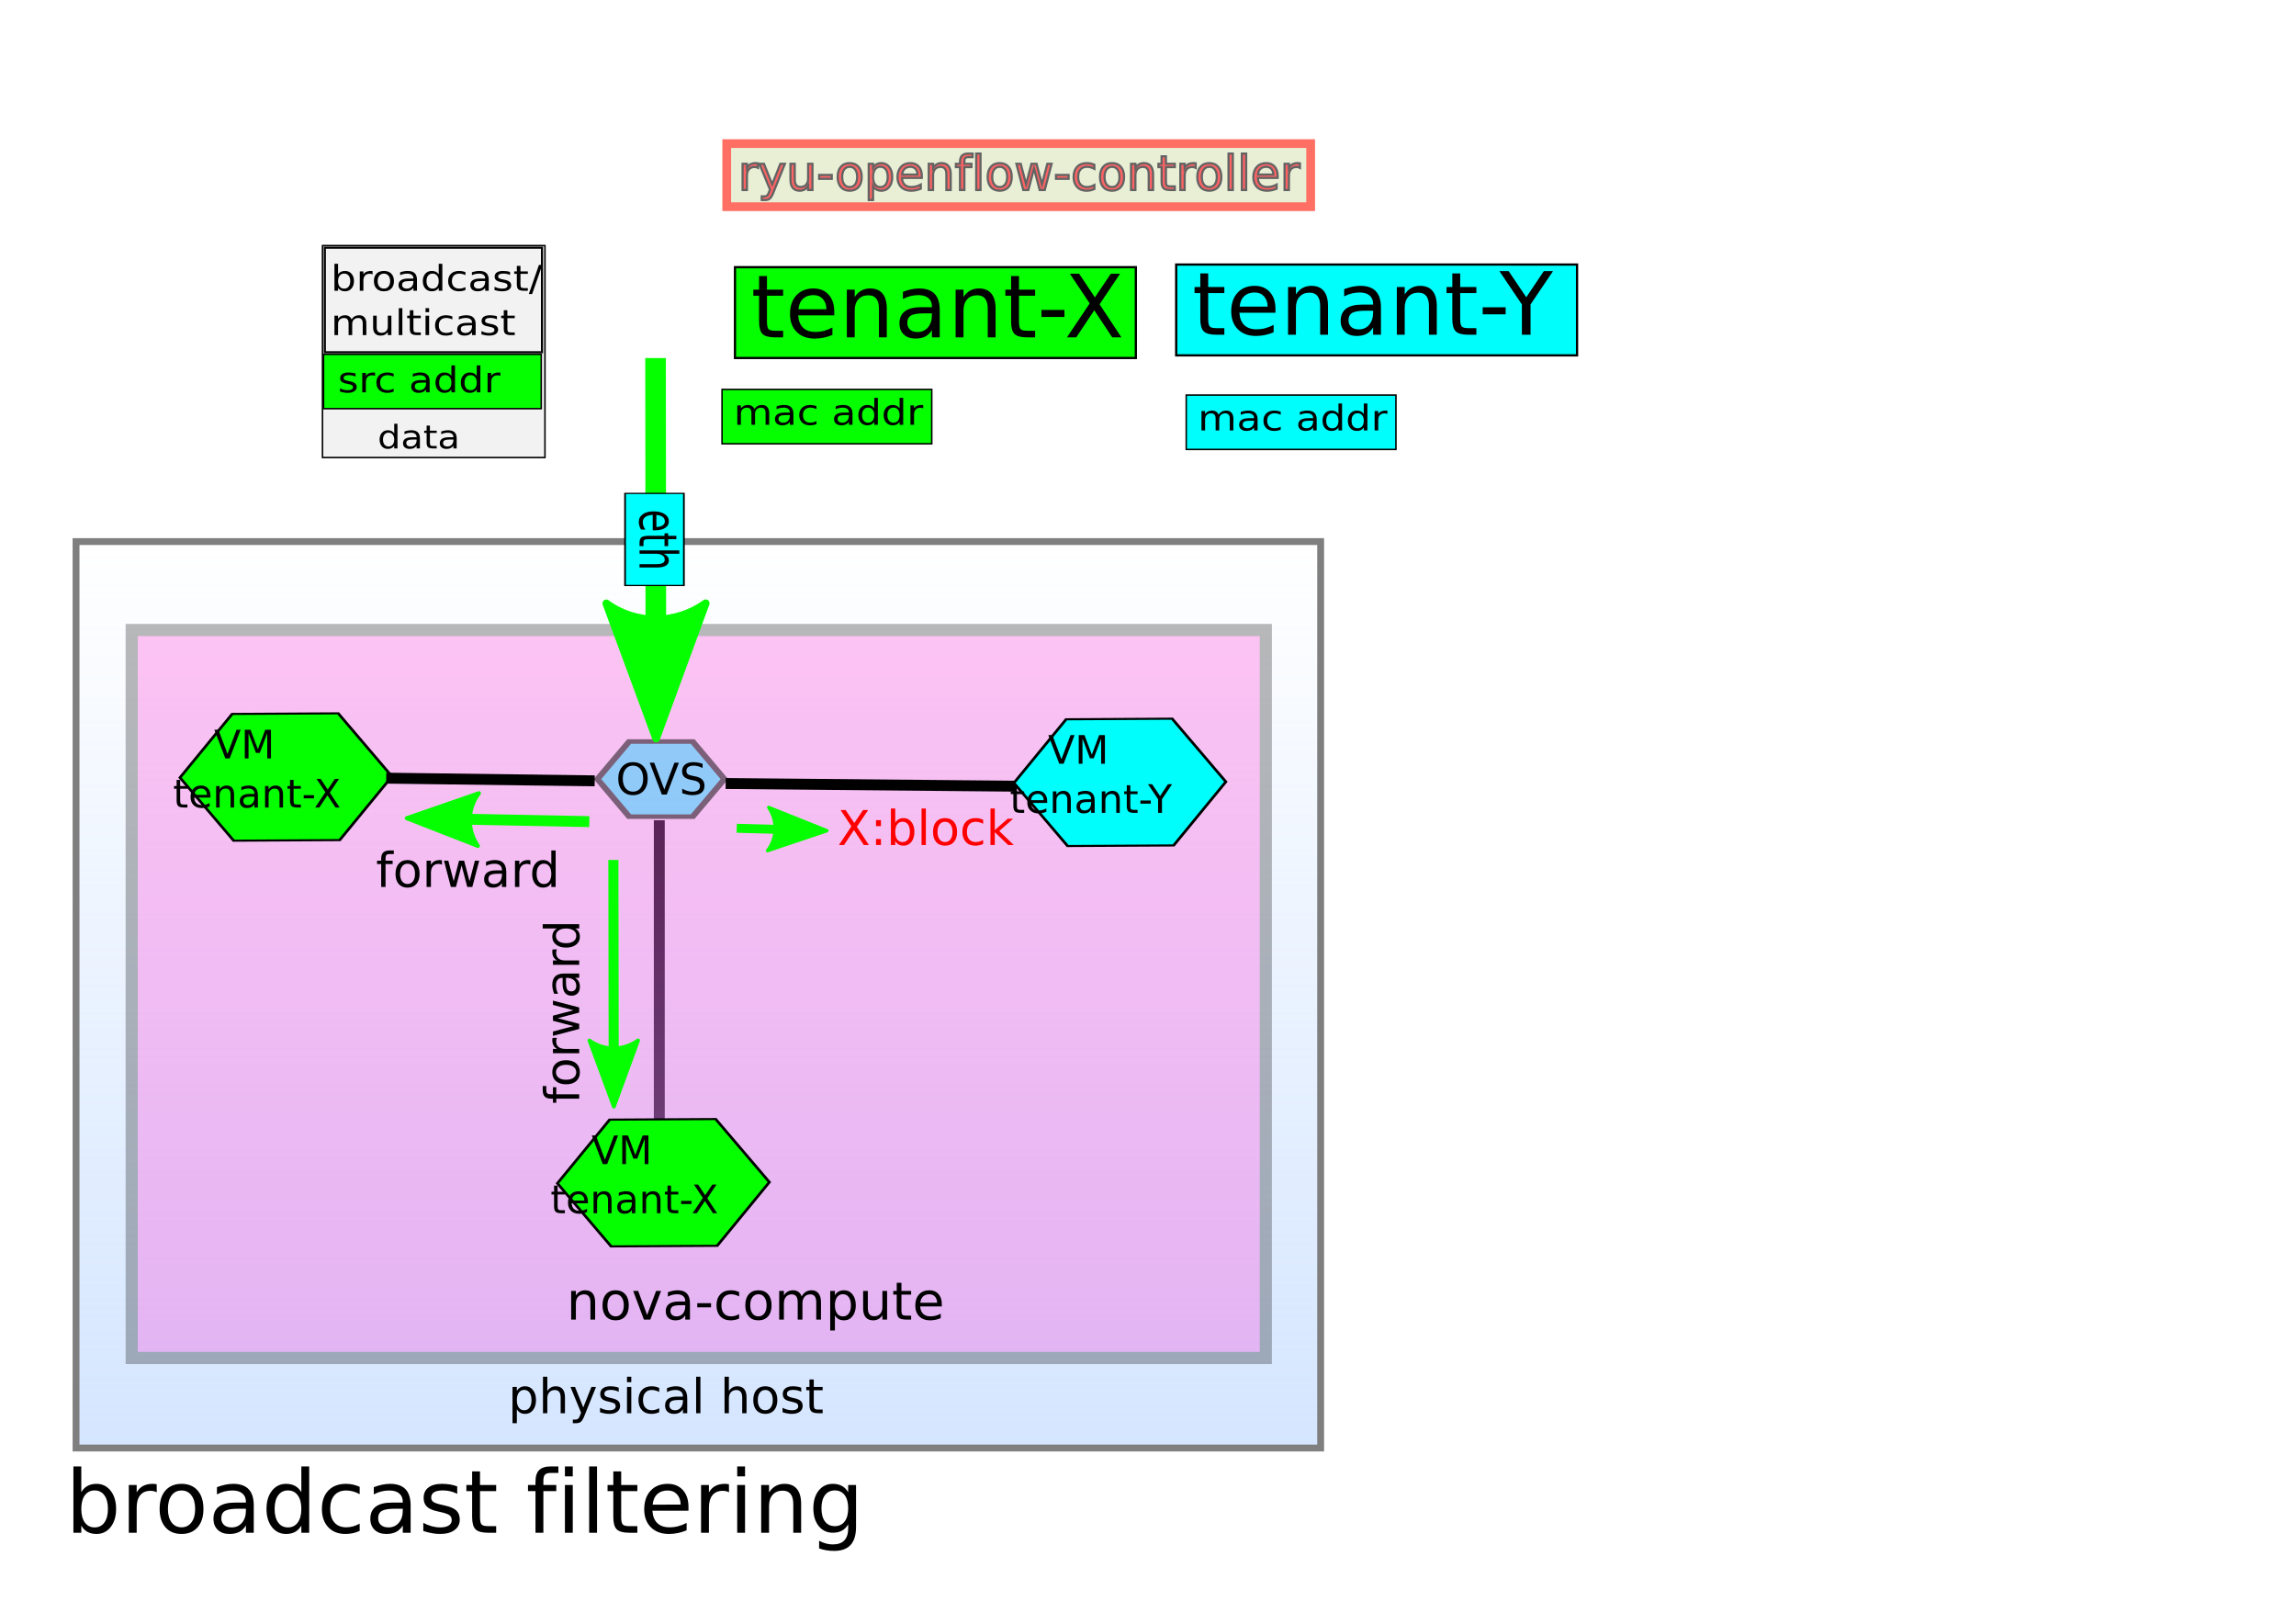
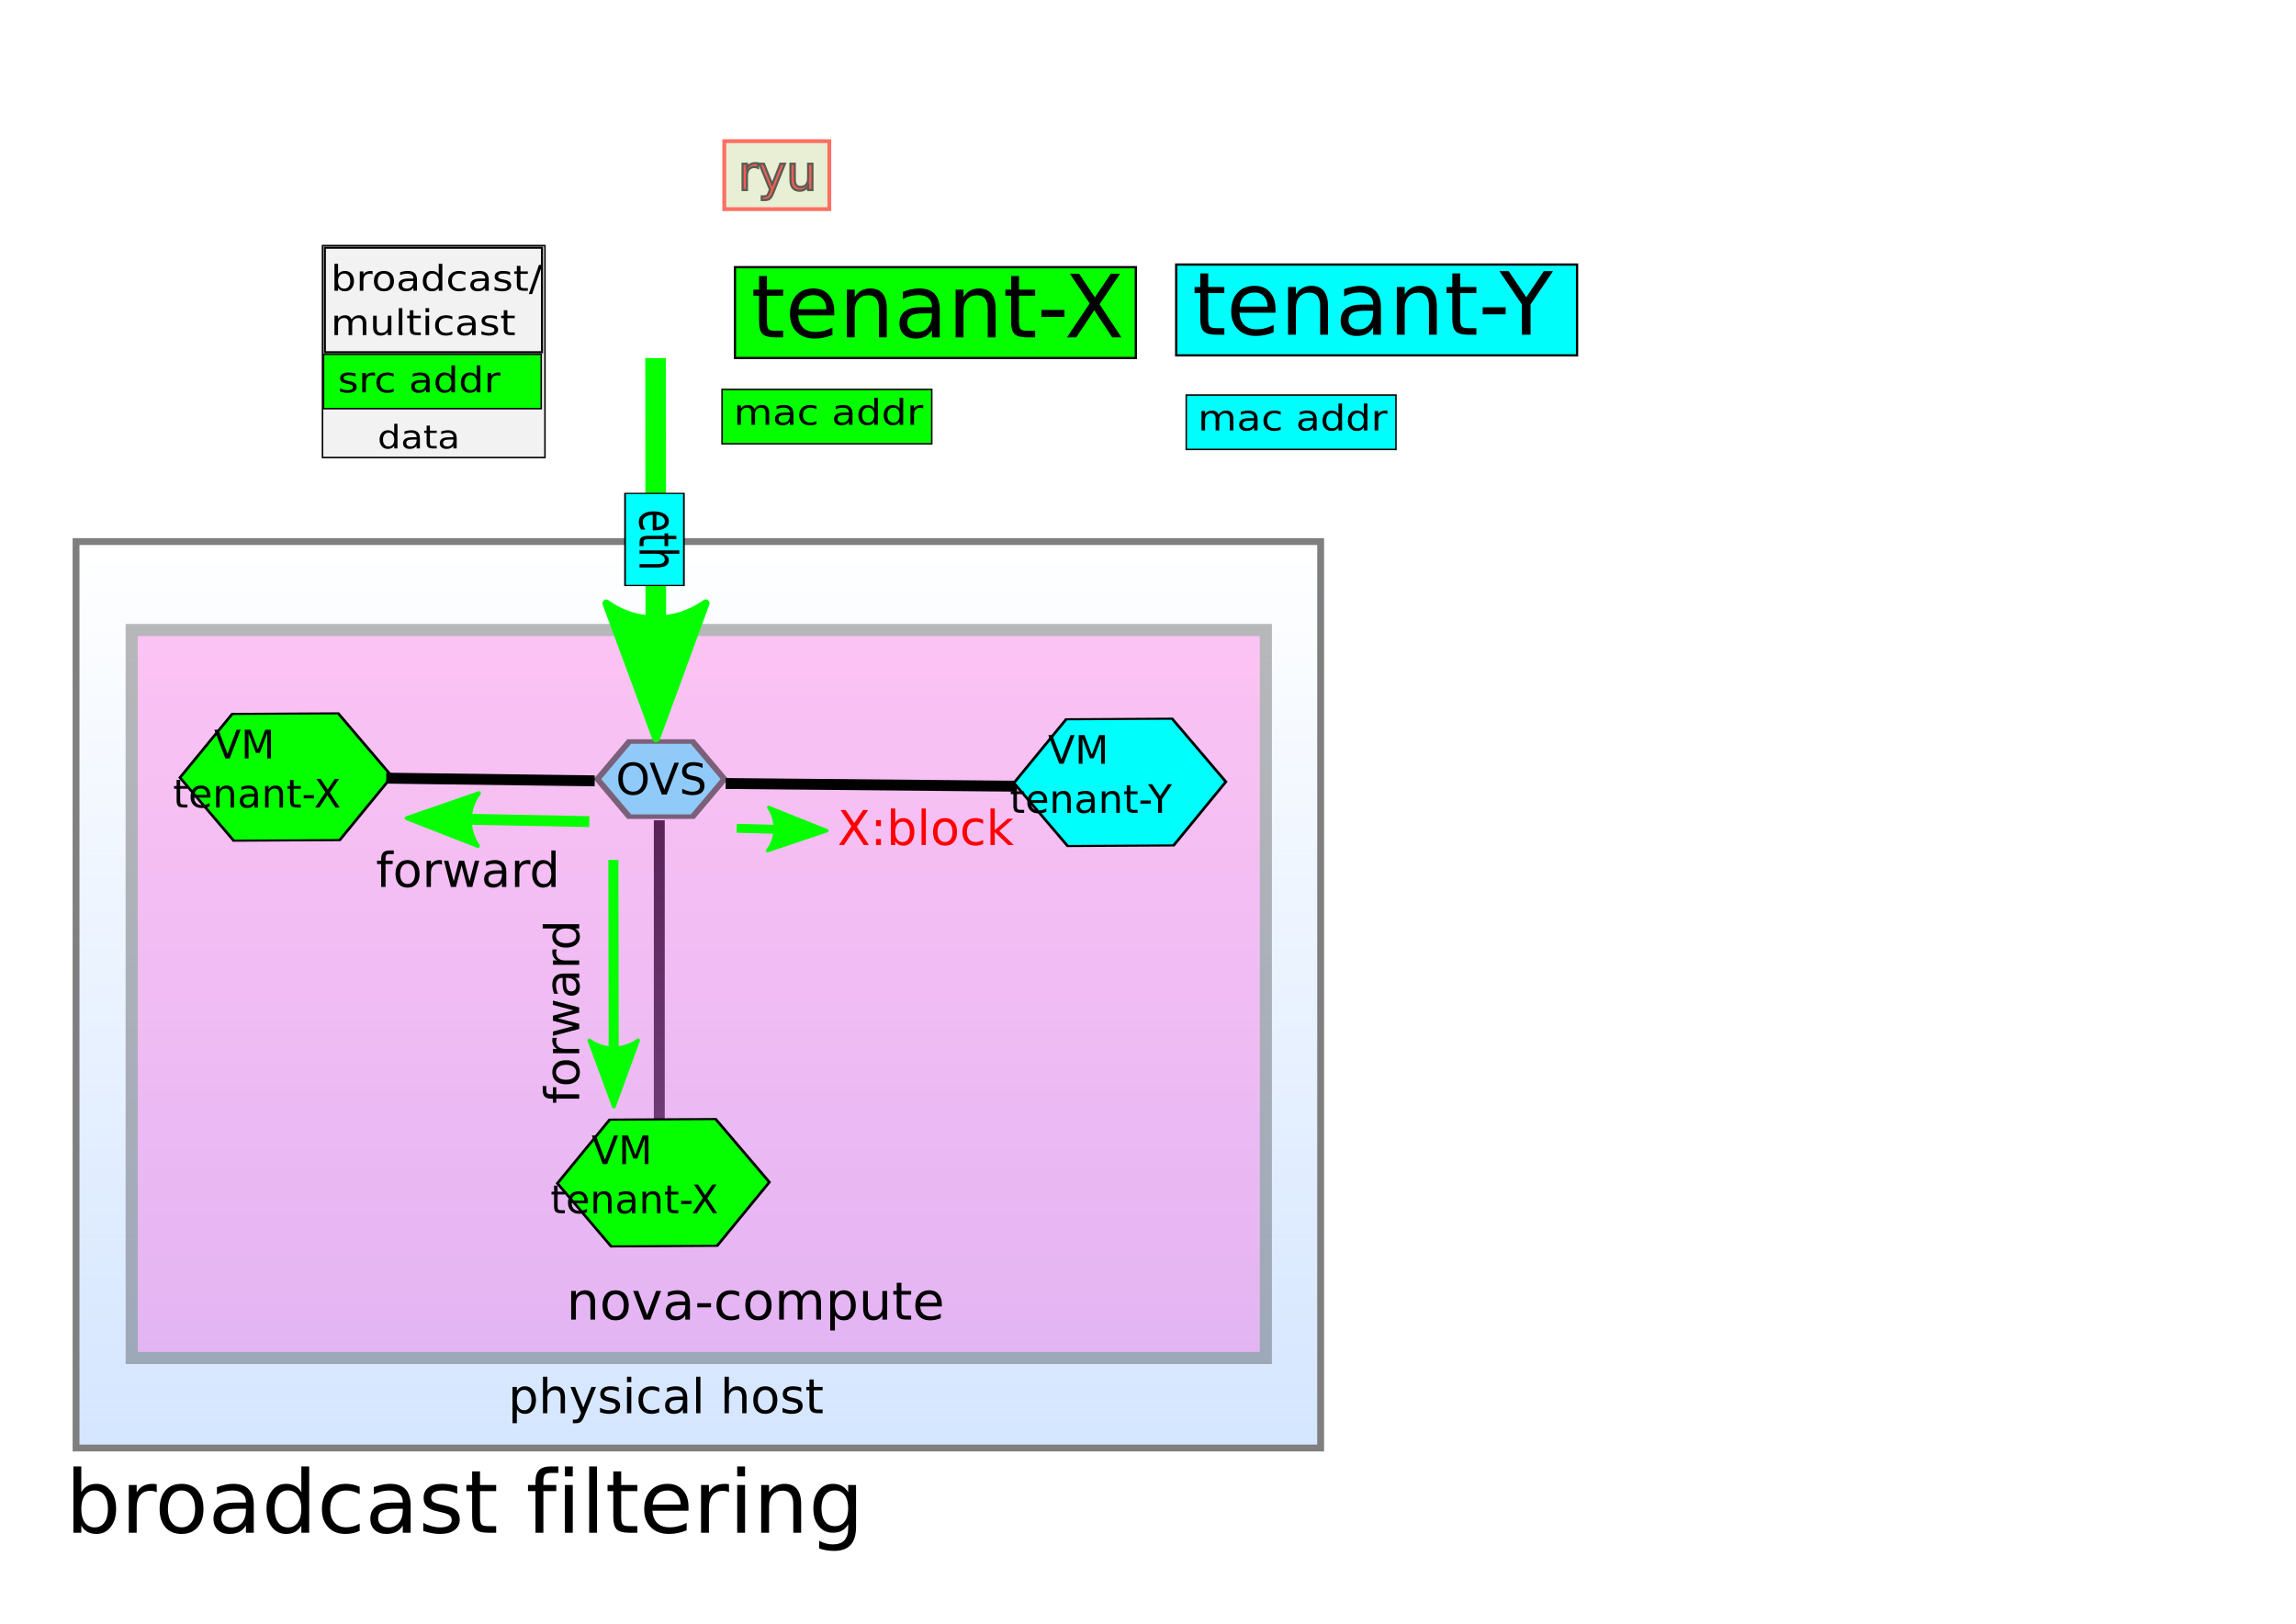
<svg xmlns="http://www.w3.org/2000/svg" xmlns:ns1="http://www.openswatchbook.org/uri/2009/osb" xmlns:xlink="http://www.w3.org/1999/xlink" width="1052.362" height="744.094" id="svg2" version="1.1">
  <defs id="defs4">
    <marker style="overflow:visible;" id="Arrow1Send" refX="0.0" refY="0.0" orient="auto">
      <path transform="scale(0.2) rotate(180) translate(6,0)" style="fill-rule:evenodd;stroke:#000000;stroke-width:1.0pt;marker-start:none;" d="M 0.0,0.0 L 5.0,-5.0 L -12.5,0.0 L 5.0,5.0 L 0.0,0.0 z " id="path4154" />
    </marker>
    <marker orient="auto" refY="0.0" refX="0.0" id="Arrow2Mend" style="overflow:visible;">
      <path id="path4166" style="font-size:12.0;fill-rule:evenodd;stroke-width:0.625;stroke-linejoin:round;" d="M 8.719,4.034 L -2.207,0.016 L 8.719,-4.002 C 6.973,-1.63 6.983,1.616 8.719,4.034 z " transform="scale(0.6) rotate(180) translate(0,0)" />
    </marker>
    <marker orient="auto" refY="0.0" refX="0.0" id="Arrow2Lstart" style="overflow:visible">
      <path id="path5113" style="font-size:12.0;fill-rule:evenodd;stroke-width:0.625;stroke-linejoin:round" d="M 8.719,4.034 L -2.207,0.016 L 8.719,-4.002 C 6.973,-1.63 6.983,1.616 8.719,4.034 z " transform="scale(1.1) translate(1,0)" />
    </marker>
    <linearGradient id="linearGradient6493" ns1:paint="solid">
      <stop style="stop-color:#000000;stop-opacity:1;" offset="0" id="stop6495" />
    </linearGradient>
    <linearGradient id="linearGradient5313" ns1:paint="solid">
      <stop style="stop-color:#5555ff;stop-opacity:1;" offset="0" id="stop5315" />
    </linearGradient>
    <marker orient="auto" refY="0.0" refX="0.0" id="Arrow1Mend" style="overflow:visible;">
      <path id="path5567" d="M 0.0,0.0 L 5.0,-5.0 L -12.5,0.0 L 5.0,5.0 L 0.0,0.0 z " style="fill-rule:evenodd;stroke:#000000;stroke-width:1.0pt;marker-start:none;" transform="scale(0.4) rotate(180) translate(10,0)" />
    </marker>
    <marker orient="auto" refY="0.0" refX="0.0" id="Arrow1Mstart" style="overflow:visible">
      <path id="path5564" d="M 0.0,0.0 L 5.0,-5.0 L -12.5,0.0 L 5.0,5.0 L 0.0,0.0 z " style="fill-rule:evenodd;stroke:#000000;stroke-width:1.0pt;marker-start:none" transform="scale(0.4) translate(10,0)" />
    </marker>
    <marker orient="auto" refY="0.0" refX="0.0" id="Arrow2Lend" style="overflow:visible;">
      <path id="path5579" style="font-size:12.0;fill-rule:evenodd;stroke-width:0.625;stroke-linejoin:round;" d="M 8.719,4.034 L -2.207,0.016 L 8.719,-4.002 C 6.973,-1.63 6.983,1.616 8.719,4.034 z " transform="scale(1.1) rotate(180) translate(1,0)" />
    </marker>
    <marker orient="auto" refY="0.0" refX="0.0" id="Arrow1Lend" style="overflow:visible;">
      <path id="path5561" d="M 0.0,0.0 L 5.0,-5.0 L -12.5,0.0 L 5.0,5.0 L 0.0,0.0 z " style="fill-rule:evenodd;stroke:#000000;stroke-width:1.0pt;marker-start:none;" transform="scale(0.8) rotate(180) translate(12.5,0)" />
    </marker>
    <marker orient="auto" refY="0.0" refX="0.0" id="Arrow1Lstart" style="overflow:visible">
      <path id="path5558" d="M 0.0,0.0 L 5.0,-5.0 L -12.5,0.0 L 5.0,5.0 L 0.0,0.0 z " style="fill-rule:evenodd;stroke:#000000;stroke-width:1.0pt;marker-start:none" transform="scale(0.8) translate(12.5,0)" />
    </marker>
    <linearGradient id="linearGradient5242" ns1:paint="solid">
      <stop style="stop-color:#7fff2a;stop-opacity:1;" offset="0" id="stop5244" />
    </linearGradient>
    <marker orient="auto" refY="0.0" refX="0.0" id="Arrow1LendM" style="overflow:visible;">
      <path id="path4159" d="M 0.0,0.0 L 5.0,-5.0 L -12.5,0.0 L 5.0,5.0 L 0.0,0.0 z " style="marker-start:none;stroke:#ff0000;stroke-width:1.0pt;fill:#ff0000;fill-rule:evenodd" transform="scale(0.8) rotate(180) translate(12.5,0)" />
    </marker>
    <marker orient="auto" refY="0.0" refX="0.0" id="Arrow1LendF" style="overflow:visible;">
      <path id="path4585" d="M 0.0,0.0 L 5.0,-5.0 L -12.5,0.0 L 5.0,5.0 L 0.0,0.0 z " style="marker-start:none;stroke:#ff0000;stroke-width:1.0pt;fill:#ff0000;fill-rule:evenodd" transform="scale(0.8) rotate(180) translate(12.5,0)" />
    </marker>
    <marker orient="auto" refY="0.0" refX="0.0" id="Arrow1Mend6" style="overflow:visible;">
      <path id="path5404" d="M 0.0,0.0 L 5.0,-5.0 L -12.5,0.0 L 5.0,5.0 L 0.0,0.0 z " style="marker-start:none;stroke:#ff0000;stroke-width:1.0pt;fill:#ff0000;fill-rule:evenodd" transform="scale(0.4) rotate(180) translate(10,0)" />
    </marker>
    <marker orient="auto" refY="0.0" refX="0.0" id="Arrow1MendN" style="overflow:visible;">
      <path id="path5645" d="M 0.0,0.0 L 5.0,-5.0 L -12.5,0.0 L 5.0,5.0 L 0.0,0.0 z " style="marker-start:none;stroke:#ff0000;stroke-width:1.0pt;fill:#ff0000;fill-rule:evenodd" transform="scale(0.4) rotate(180) translate(10,0)" />
    </marker>
    <linearGradient xlink:href="#linearGradient5343-7" id="linearGradient5349-6" x1="-532.439" y1="622.736" x2="-318.841" y2="622.736" gradientUnits="userSpaceOnUse" gradientTransform="matrix(0.8399013,0,0,1.846462,-201.5888,-629.6685)" />
    <linearGradient id="linearGradient5343-7">
      <stop style="stop-color:#aaccff;stop-opacity:1;" offset="0" id="stop5345-4" />
      <stop style="stop-color:#aaccff;stop-opacity:0;" offset="1" id="stop5347-4" />
    </linearGradient>
    <linearGradient y2="622.736" x2="-318.841" y1="622.736" x1="-532.439" gradientTransform="matrix(1.204265,0,0,2.660295,-344.1031,-1384.945)" gradientUnits="userSpaceOnUse" id="linearGradient6079-9" xlink:href="#linearGradient5343-7-4" />
    <linearGradient id="linearGradient5343-7-4">
      <stop style="stop-color:#aaccff;stop-opacity:1;" offset="0" id="stop5345-4-1" />
      <stop style="stop-color:#aaccff;stop-opacity:0;" offset="1" id="stop5347-4-6" />
    </linearGradient>
    <marker orient="auto" refY="0.0" refX="0.0" id="Arrow1Lenda" style="overflow:visible;">
      <path id="path5800" d="M 0.0,0.0 L 5.0,-5.0 L -12.5,0.0 L 5.0,5.0 L 0.0,0.0 z " style="marker-start:none;stroke:#05ff00;stroke-width:1.0pt;fill:#05ff00;fill-rule:evenodd" transform="scale(0.8) rotate(180) translate(12.5,0)" />
    </marker>
    <marker orient="auto" refY="0.0" refX="0.0" id="Arrow1Lendan" style="overflow:visible;">
      <path id="path5943" d="M 0.0,0.0 L 5.0,-5.0 L -12.5,0.0 L 5.0,5.0 L 0.0,0.0 z " style="fill-rule:evenodd;marker-start:none;stroke:#059500;stroke-width:1.0pt;fill:#059500" transform="scale(0.8) rotate(180) translate(12.5,0)" />
    </marker>
    <linearGradient xlink:href="#linearGradient5343-7" id="linearGradient6508" gradientUnits="userSpaceOnUse" gradientTransform="matrix(1.953777,0,0,4.050229,67.45781,-2202.141)" x1="-532.439" y1="622.736" x2="-318.841" y2="622.736" />
    <marker orient="auto" refY="0.0" refX="0.0" id="Arrow2MendC" style="overflow:visible;">
      <path id="path4651" style="stroke-linejoin:round;font-size:12.0;fill-rule:evenodd;stroke:#05ff00;stroke-width:0.625;fill:#05ff00" d="M 8.719,4.034 L -2.207,0.016 L 8.719,-4.002 C 6.973,-1.63 6.983,1.616 8.719,4.034 z " transform="scale(0.6) rotate(180) translate(0,0)" />
    </marker>
    <marker orient="auto" refY="0.0" refX="0.0" id="Arrow1Lend4" style="overflow:visible;">
      <path id="path6229" d="M 0.0,0.0 L 5.0,-5.0 L -12.5,0.0 L 5.0,5.0 L 0.0,0.0 z " style="marker-start:none;stroke:#0000ff;stroke-width:1.0pt;fill:#0000ff;fill-rule:evenodd" transform="scale(0.8) rotate(180) translate(12.5,0)" />
    </marker>
    <marker orient="auto" refY="0" refX="0" id="Arrow2MendC-8" style="overflow:visible">
      <path id="path4651-7" style="font-size:12px;fill:#05ff00;fill-rule:evenodd;stroke:#05ff00;stroke-width:0.625;stroke-linejoin:round" d="M 8.719,4.034 -2.207,0.016 8.719,-4.002 c -1.745,2.372 -1.735,5.617 -6e-7,8.035 z" transform="scale(-0.6,-0.6)" />
    </marker>
    <marker orient="auto" refY="0" refX="0" id="Arrow2MendC-9" style="overflow:visible">
      <path id="path4651-2" style="font-size:12px;fill:#05ff00;fill-rule:evenodd;stroke:#05ff00;stroke-width:0.625;stroke-linejoin:round" d="M 8.719,4.034 -2.207,0.016 8.719,-4.002 c -1.745,2.372 -1.735,5.617 -6e-7,8.035 z" transform="scale(-0.6,-0.6)" />
    </marker>
    <marker orient="auto" refY="0" refX="0" id="Arrow2MendC-1" style="overflow:visible">
      <path id="path4651-75" style="font-size:12px;fill:#05ff00;fill-rule:evenodd;stroke:#05ff00;stroke-width:0.625;stroke-linejoin:round" d="M 8.719,4.034 -2.207,0.016 8.719,-4.002 c -1.745,2.372 -1.735,5.617 -6e-7,8.035 z" transform="scale(-0.6,-0.6)" />
    </marker>
  </defs>
  <g id="layer1" transform="translate(0,-308.2677)">
    <path style="fill:none;stroke:#000000;stroke-width:5;stroke-linecap:butt;stroke-linejoin:miter;stroke-miterlimit:4;stroke-opacity:1;stroke-dasharray:none" d="m 302.185,821.38 0,-137.211" id="path6078" />
    <rect style="opacity:0.5;fill:url(#linearGradient6508);fill-opacity:1;fill-rule:evenodd;stroke:#000000;stroke-width:3.143;stroke-linecap:butt;stroke-linejoin:miter;stroke-miterlimit:4;stroke-opacity:1;stroke-dasharray:none" id="rect3065-4" width="415.37" height="570.46" x="-971.833" y="34.853" transform="matrix(0,-1,1,0,0,0)" />
    <a id="a4003" transform="matrix(1,0,0,0.8189668,-0.728701,296.315)" style="fill:#ff2ad4;fill-opacity:1" />
    <path style="opacity:0.275;fill:#dd6de5;fill-opacity:0.467;fill-rule:nonzero;stroke:#ff0000;stroke-width:4.274;stroke-linecap:butt;stroke-miterlimit:4;stroke-opacity:1;stroke-dasharray:2.137, 2.137;stroke-dashoffset:0" d="" id="path4088" transform="translate(0,308.2677)" />
    <rect y="596.972" x="60.368" height="333.624" width="519.824" id="rect5351-5" style="opacity:0.275;fill:#ff2ad4;fill-opacity:1;fill-rule:evenodd;stroke:#000000;stroke-width:5.56px;stroke-linecap:butt;stroke-linejoin:miter;stroke-opacity:1" />
    <text id="text5353-2" y="912.999" x="259.609" style="font-size:24px;font-style:normal;font-weight:normal;line-height:125%;letter-spacing:0px;word-spacing:0px;fill:#000000;fill-opacity:1;stroke:none;font-family:Bitstream Vera Sans" xml:space="preserve">
      <tspan y="912.999" x="259.609" id="tspan5355-6">nova-compute</tspan>
    </text>
    <path transform="matrix(0.6950645,0,0,0.4799176,209.2461,575.6478)" d="m 171.85,632.48 -69.883,0.568 -35.433,-60.236 34.45,-60.804 69.883,-0.568 35.433,60.236 z" id="path5250" style="fill:#05ff00;fill-opacity:1;fill-rule:nonzero;stroke:#000000;stroke-width:2;stroke-linecap:butt;stroke-miterlimit:4;stroke-opacity:1;stroke-dasharray:none;stroke-dashoffset:0" />
    <text id="text5274" y="841.749" x="305.071" style="font-size:18px;font-style:normal;font-weight:normal;text-align:center;line-height:125%;letter-spacing:0px;word-spacing:0px;text-anchor:middle;fill:#000000;fill-opacity:1;stroke:none;font-family:Bitstream Vera Sans" xml:space="preserve">
      <tspan style="font-size:18px;font-style:normal;font-variant:normal;font-weight:normal;font-stretch:normal;text-align:center;line-height:125%;writing-mode:lr-tb;text-anchor:middle;font-family:Bitstream Vera Sans;-inkscape-font-specification:Bitstream Vera Sans" y="841.749" x="305.071" id="tspan5276">VM</tspan>
      <tspan id="tspan3167" style="font-size:18px;font-style:normal;font-variant:normal;font-weight:normal;font-stretch:normal;text-align:center;line-height:125%;writing-mode:lr-tb;text-anchor:middle;font-family:Bitstream Vera Sans;-inkscape-font-specification:Bitstream Vera Sans" y="864.249" x="305.071">tenant-X</tspan>
    </text>
    <path transform="matrix(1.008643,0,0,0.6892304,39.99481,494.1207)" d="m 289.533,248.362 -14.423,24.982 -28.846,0 -14.423,-24.982 14.423,-24.982 28.846,0 z" id="path5523-9" style="opacity:0.5;fill:#2ad4ff;fill-opacity:1;fill-rule:nonzero;stroke:#000000;stroke-width:3;stroke-linecap:butt;stroke-miterlimit:4;stroke-opacity:1;stroke-dasharray:none;stroke-dashoffset:0" />
    <text id="text5525-6" y="672.381" x="282.251" style="font-size:20px;font-style:normal;font-weight:normal;line-height:125%;letter-spacing:0px;word-spacing:0px;fill:#000000;fill-opacity:1;stroke:none;font-family:Bitstream Vera Sans" xml:space="preserve">
      <tspan y="672.381" x="282.251" id="tspan5527-5">OVS</tspan>
    </text>
    <path id="path6228" d="m 300.471,472.347 0.168,161.83" style="fill:none;stroke:#05ff00;stroke-width:9.445;stroke-linecap:butt;stroke-linejoin:miter;stroke-miterlimit:4;stroke-opacity:1;stroke-dasharray:none;marker-end:url(#Arrow2MendC)" />
    <text xml:space="preserve" style="font-size:22px;font-style:normal;font-weight:normal;line-height:125%;letter-spacing:0px;word-spacing:0px;fill:#000000;fill-opacity:1;stroke:none;font-family:Bitstream Vera Sans" x="232.909" y="955.89" id="text3193">
      <tspan id="tspan3195" x="232.909" y="955.89">physical host</tspan>
    </text>
    <text xml:space="preserve" style="font-size:40px;font-style:normal;font-weight:normal;line-height:125%;letter-spacing:0px;word-spacing:0px;fill:#000000;fill-opacity:1;stroke:none;font-family:Bitstream Vera Sans" x="30.008" y="1010.673" id="text6045">
      <tspan x="30.008" y="1010.673" id="tspan3090">broadcast filtering</tspan>
    </text>
    <g id="g6280" transform="translate(38.34449,-184.2826)">
      <g transform="matrix(1,0,0,0.7140965,-474.3806,289.0946)" id="g5864-4">
        <rect style="fill:#00ffff;fill-rule:evenodd;stroke:#000000;stroke-width:0.795px;stroke-linecap:butt;stroke-linejoin:miter;stroke-opacity:1" id="rect5858-6" width="26.969" height="59.086" x="722.527" y="601.553" />
        <text xml:space="preserve" style="font-size:24px;font-style:normal;font-weight:normal;line-height:125%;letter-spacing:0px;word-spacing:0px;fill:#000000;fill-opacity:1;stroke:none;font-family:Bitstream Vera Sans" x="611.766" y="-729.165" id="text5860-69" transform="matrix(0,1,-1,0,0,0)">
          <tspan id="tspan5862-8" x="611.766" y="-729.165">eth</tspan>
        </text>
      </g>
    </g>
    <text xml:space="preserve" style="font-size:40px;font-style:normal;font-weight:normal;line-height:125%;letter-spacing:0px;word-spacing:0px;fill:#05ff00;fill-opacity:1;stroke:none;font-family:Bitstream Vera Sans" x="459.413" y="697.025" id="text6080">
      <tspan id="tspan6082" x="459.413" y="697.025" />
    </text>
    <flowRoot xml:space="preserve" id="flowRoot6500" style="fill:black;stroke:none;stroke-opacity:1;stroke-width:1px;stroke-linejoin:miter;stroke-linecap:butt;fill-opacity:1;font-family:Bitstream Vera Sans;font-style:normal;font-weight:normal;font-size:40px;line-height:125%;letter-spacing:0px;word-spacing:0px">
      <flowRegion id="flowRegion6502">
        <rect id="rect6504" width="978.856" height="519.443" x="-91.883" y="261.404" />
      </flowRegion>
      <flowPara id="flowPara6506" />
    </flowRoot>
    <rect y="429.502" x="539.103" height="41.623" width="183.735" id="rect5364-7" style="fill:#00fffc;fill-opacity:1;fill-rule:evenodd;stroke:#000000;stroke-width:1.03px;stroke-linecap:butt;stroke-linejoin:miter;stroke-opacity:1" />
    <text id="text5366-8" y="461.664" x="546.439" style="font-size:40px;font-style:normal;font-weight:normal;line-height:125%;letter-spacing:0px;word-spacing:0px;fill:#000000;fill-opacity:1;stroke:none;font-family:Bitstream Vera Sans" xml:space="preserve">
      <tspan y="461.664" x="546.439" id="tspan5368-6">tenant-Y</tspan>
    </text>
    <rect y="489.307" x="543.703" height="24.922" width="96.13" id="rect5234-2-4-7-9" style="fill:#00fffc;fill-opacity:1;fill-rule:evenodd;stroke:#000000;stroke-width:0.679px;stroke-linecap:butt;stroke-linejoin:miter;stroke-opacity:1" />
    <text transform="scale(1.061132,0.9423896)" id="text5236-9-8-1-8" y="536.424" x="517.407" style="font-size:17.244px;font-style:normal;font-weight:normal;line-height:125%;letter-spacing:0px;word-spacing:0px;fill:#000000;fill-opacity:1;stroke:none;font-family:Bitstream Vera Sans" xml:space="preserve">
      <tspan y="536.424" x="517.407" id="tspan5238-6-0-7-5">mac addr</tspan>
    </text>
-     <g id="g6423" transform="translate(252.2669,-220.6195)" style="opacity:0.613;fill:#3866a9;fill-opacity:0.467">
-       <rect style="fill:#b1c76d;fill-opacity:0.467;fill-rule:evenodd;stroke:#ff1300;stroke-width:4;stroke-linecap:butt;stroke-linejoin:miter;stroke-miterlimit:4;stroke-opacity:1;stroke-dasharray:none" id="rect6358-7" width="267.639" height="28.904" x="80.828" y="594.698" />
-       <text id="text6360-0" y="615.967" x="86.098" style="font-size:22px;font-style:normal;font-weight:normal;line-height:125%;letter-spacing:0px;word-spacing:0px;fill:#3866a9;fill-opacity:0.467;stroke:none;font-family:Bitstream Vera Sans" xml:space="preserve">
-         <tspan y="615.967" x="86.098" id="tspan6362-5" style="fill:#ff0000;fill-opacity:1;stroke:#000000;stroke-opacity:1">ryu-openflow-controller</tspan>
-       </text>
-     </g>
+     <rect y="372.959" x="331.975" height="31.143" width="48.135" id="rect6358-7" style="opacity:0.613;fill:#b1c76d;fill-opacity:0.467;fill-rule:evenodd;stroke:#ff1300;stroke-width:1.761;stroke-linecap:butt;stroke-linejoin:miter;stroke-miterlimit:4;stroke-opacity:1;stroke-dasharray:none" />
+     <text xml:space="preserve" style="font-size:22px;font-style:normal;font-weight:normal;line-height:125%;letter-spacing:0px;word-spacing:0px;opacity:0.613;fill:#3866a9;fill-opacity:0.467;stroke:none;font-family:Bitstream Vera Sans" x="338.364" y="395.348" id="text6360-0">
+       <tspan style="fill:#ff0000;fill-opacity:1;stroke:#000000;stroke-opacity:1" id="tspan6362-5" x="338.364" y="395.348">ryu</tspan>
+     </text>
    <rect y="430.705" x="336.874" height="41.623" width="183.735" id="rect5364" style="fill:#05ff00;fill-opacity:1;fill-rule:evenodd;stroke:#000000;stroke-width:1.03px;stroke-linecap:butt;stroke-linejoin:miter;stroke-opacity:1" />
    <text id="text5366" y="462.867" x="344.209" style="font-size:40px;font-style:normal;font-weight:normal;line-height:125%;letter-spacing:0px;word-spacing:0px;fill:#000000;fill-opacity:1;stroke:none;font-family:Bitstream Vera Sans" xml:space="preserve">
      <tspan y="462.867" x="344.209" id="tspan5368">tenant-X</tspan>
    </text>
    <rect y="486.731" x="330.941" height="24.922" width="96.13" id="rect5234-2-4-7" style="fill:#05ff00;fill-opacity:1;fill-rule:evenodd;stroke:#000000;stroke-width:0.679px;stroke-linecap:butt;stroke-linejoin:miter;stroke-opacity:1" />
    <text transform="scale(1.061132,0.9423896)" id="text5236-9-8-1" y="533.69" x="316.902" style="font-size:17.244px;font-style:normal;font-weight:normal;line-height:125%;letter-spacing:0px;word-spacing:0px;fill:#000000;fill-opacity:1;stroke:none;font-family:Bitstream Vera Sans" xml:space="preserve">
      <tspan y="533.69" x="316.902" id="tspan5238-6-0-7">mac addr</tspan>
    </text>
    <path transform="matrix(0.6950645,0,0,0.4799176,36.24517,389.7216)" d="m 171.85,632.48 -69.883,0.568 -35.433,-60.236 34.45,-60.804 69.883,-0.568 35.433,60.236 z" id="path5250-9" style="fill:#05ff00;fill-opacity:1;fill-rule:nonzero;stroke:#000000;stroke-width:2;stroke-linecap:butt;stroke-miterlimit:4;stroke-opacity:1;stroke-dasharray:none;stroke-dashoffset:0" />
    <text id="text5274-7" y="655.822" x="132.07" style="font-size:18px;font-style:normal;font-weight:normal;text-align:center;line-height:125%;letter-spacing:0px;word-spacing:0px;text-anchor:middle;fill:#000000;fill-opacity:1;stroke:none;font-family:Bitstream Vera Sans" xml:space="preserve">
      <tspan style="font-size:18px;font-style:normal;font-variant:normal;font-weight:normal;font-stretch:normal;text-align:center;line-height:125%;writing-mode:lr-tb;text-anchor:middle;font-family:Bitstream Vera Sans;-inkscape-font-specification:Bitstream Vera Sans" y="655.822" x="132.07" id="tspan5276-5">VM</tspan>
      <tspan id="tspan3167-3" style="font-size:18px;font-style:normal;font-variant:normal;font-weight:normal;font-stretch:normal;text-align:center;line-height:125%;writing-mode:lr-tb;text-anchor:middle;font-family:Bitstream Vera Sans;-inkscape-font-specification:Bitstream Vera Sans" y="678.322" x="132.07">tenant-X</tspan>
    </text>
    <path transform="matrix(0.6950645,0,0,0.4799176,418.4768,392.1718)" d="m 171.85,632.48 -69.883,0.568 -35.433,-60.236 34.45,-60.804 69.883,-0.568 35.433,60.236 z" id="path5250-8" style="fill:#00fffc;fill-opacity:1;fill-rule:nonzero;stroke:#000000;stroke-width:2;stroke-linecap:butt;stroke-miterlimit:4;stroke-opacity:1;stroke-dasharray:none;stroke-dashoffset:0" />
    <text id="text5274-8" y="658.273" x="514.302" style="font-size:18px;font-style:normal;font-weight:normal;text-align:center;line-height:125%;letter-spacing:0px;word-spacing:0px;text-anchor:middle;fill:#000000;fill-opacity:1;stroke:none;font-family:Bitstream Vera Sans" xml:space="preserve">
      <tspan style="font-size:18px;font-style:normal;font-variant:normal;font-weight:normal;font-stretch:normal;text-align:center;line-height:125%;writing-mode:lr-tb;text-anchor:middle;font-family:Bitstream Vera Sans;-inkscape-font-specification:Bitstream Vera Sans" y="658.273" x="514.302" id="tspan5276-3">VM</tspan>
      <tspan id="tspan3167-1" style="font-size:18px;font-style:normal;font-variant:normal;font-weight:normal;font-stretch:normal;text-align:center;line-height:125%;writing-mode:lr-tb;text-anchor:middle;font-family:Bitstream Vera Sans;-inkscape-font-specification:Bitstream Vera Sans" y="680.773" x="514.302">tenant-Y</tspan>
    </text>
    <text xml:space="preserve" style="font-size:22px;font-style:normal;font-weight:normal;line-height:125%;letter-spacing:0px;word-spacing:0px;fill:#000000;fill-opacity:1;stroke:none;font-family:Bitstream Vera Sans" x="383.863" y="695.503" id="text3315">
      <tspan id="tspan3317" x="383.863" y="695.503" style="font-size:22px;fill:#ff0000">X:block</tspan>
    </text>
    <rect y="420.813" x="147.819" height="97.127" width="101.96" id="rect5232-3-7" style="fill:#f2f2f2;stroke:#000000;stroke-width:0.689px;stroke-linecap:butt;stroke-linejoin:miter;stroke-opacity:1" />
    <rect y="421.775" x="148.891" height="47.919" width="99.526" id="rect5234-1-0" style="fill:none;stroke:#000000;stroke-width:0.959px;stroke-linecap:butt;stroke-linejoin:miter;stroke-opacity:1" />
    <text id="text5236-0-4" y="468.515" x="142.9" style="font-size:17.244px;font-style:normal;font-weight:normal;line-height:125%;letter-spacing:0px;word-spacing:0px;fill:#000000;fill-opacity:1;stroke:none;font-family:Bitstream Vera Sans" xml:space="preserve" transform="scale(1.061132,0.9423896)">
      <tspan y="468.515" x="142.9" id="tspan5238-7-8">broadcast/</tspan>
      <tspan y="490.07" x="142.9" id="tspan3123">multicast</tspan>
    </text>
    <rect y="470.634" x="148.291" height="24.909" width="99.792" id="rect5234-2-4-0" style="fill:#05ff00;fill-opacity:1;fill-rule:evenodd;stroke:#000000;stroke-width:0.692px;stroke-linecap:butt;stroke-linejoin:miter;stroke-opacity:1" />
    <text id="text5236-9-8-4" y="517.902" x="145.924" style="font-size:17.244px;font-style:normal;font-weight:normal;line-height:125%;letter-spacing:0px;word-spacing:0px;fill:#000000;fill-opacity:1;stroke:none;font-family:Bitstream Vera Sans" xml:space="preserve" transform="scale(1.061132,0.9423896)">
      <tspan y="517.902" x="145.924" id="tspan5238-6-0-2">src addr</tspan>
    </text>
    <text id="text5280-1-9" y="545.19" x="163.088" style="font-size:15.807px;font-style:normal;font-weight:normal;line-height:125%;letter-spacing:0px;word-spacing:0px;fill:#000000;fill-opacity:1;stroke:none;font-family:Bitstream Vera Sans" xml:space="preserve" transform="scale(1.061132,0.9423896)">
      <tspan y="545.19" x="163.088" id="tspan5282-8-6">data</tspan>
    </text>
    <path style="fill:none;stroke:#000000;stroke-width:5;stroke-linecap:butt;stroke-linejoin:miter;stroke-miterlimit:4;stroke-opacity:1;stroke-dasharray:none" d="m 272.578,666.101 -95.558,-1.225" id="path6078-6" />
    <path style="fill:none;stroke:#000000;stroke-width:5;stroke-linecap:butt;stroke-linejoin:miter;stroke-miterlimit:4;stroke-opacity:1;stroke-dasharray:none" d="m 464.919,668.551 -132.311,-1.225" id="path6078-9" />
    <path id="path6228-0" d="m 281.138,702.349 0.174,106.921" style="fill:none;stroke:#05ff00;stroke-width:4.625;stroke-linecap:butt;stroke-linejoin:miter;stroke-miterlimit:4;stroke-opacity:1;stroke-dasharray:none;marker-end:url(#Arrow2MendC)" />
    <path id="path6228-8" d="m 270.116,684.791 -77.019,-1.485" style="fill:none;stroke:#05ff00;stroke-width:5;stroke-linecap:butt;stroke-linejoin:miter;stroke-miterlimit:4;stroke-opacity:1;stroke-dasharray:none;marker-end:url(#Arrow2MendC)" />
    <path id="path6228-8-7" d="m 337.676,687.84 35.901,1.006" style="fill:none;stroke:#05ff00;stroke-width:4.113;stroke-linecap:butt;stroke-linejoin:miter;stroke-miterlimit:4;stroke-opacity:1;stroke-dasharray:none;marker-end:url(#Arrow2MendC)" />
    <text xml:space="preserve" style="font-size:22px;font-style:normal;font-weight:normal;line-height:125%;letter-spacing:0px;word-spacing:0px;fill:#000000;fill-opacity:1;stroke:none;font-family:Bitstream Vera Sans" x="172.325" y="714.731" id="text4337-4">
      <tspan id="tspan4339-5" x="172.325" y="714.731">forward</tspan>
    </text>
    <flowRoot xml:space="preserve" id="flowRoot4029" style="fill:black;stroke:none;stroke-opacity:1;stroke-width:1px;stroke-linejoin:miter;stroke-linecap:butt;fill-opacity:1;font-family:Bitstream Vera Sans;font-style:normal;font-weight:normal;font-size:40px;line-height:125%;letter-spacing:0px;word-spacing:0px">
      <flowRegion id="flowRegion4031">
        <rect id="rect4033" width="580.698" height="236.445" x="526.794" y="-33.845" />
      </flowRegion>
      <flowPara id="flowPara4035" />
    </flowRoot>
    <text xml:space="preserve" style="font-size:22px;font-style:normal;font-weight:normal;line-height:125%;letter-spacing:0px;word-spacing:0px;fill:#000000;fill-opacity:1;stroke:none;font-family:Bitstream Vera Sans" x="-814.133" y="265.473" id="text4337-4-3" transform="matrix(0,-1,1,0,0,0)">
      <tspan id="tspan4339-5-6" x="-814.133" y="265.473">forward</tspan>
    </text>
  </g>
</svg>
